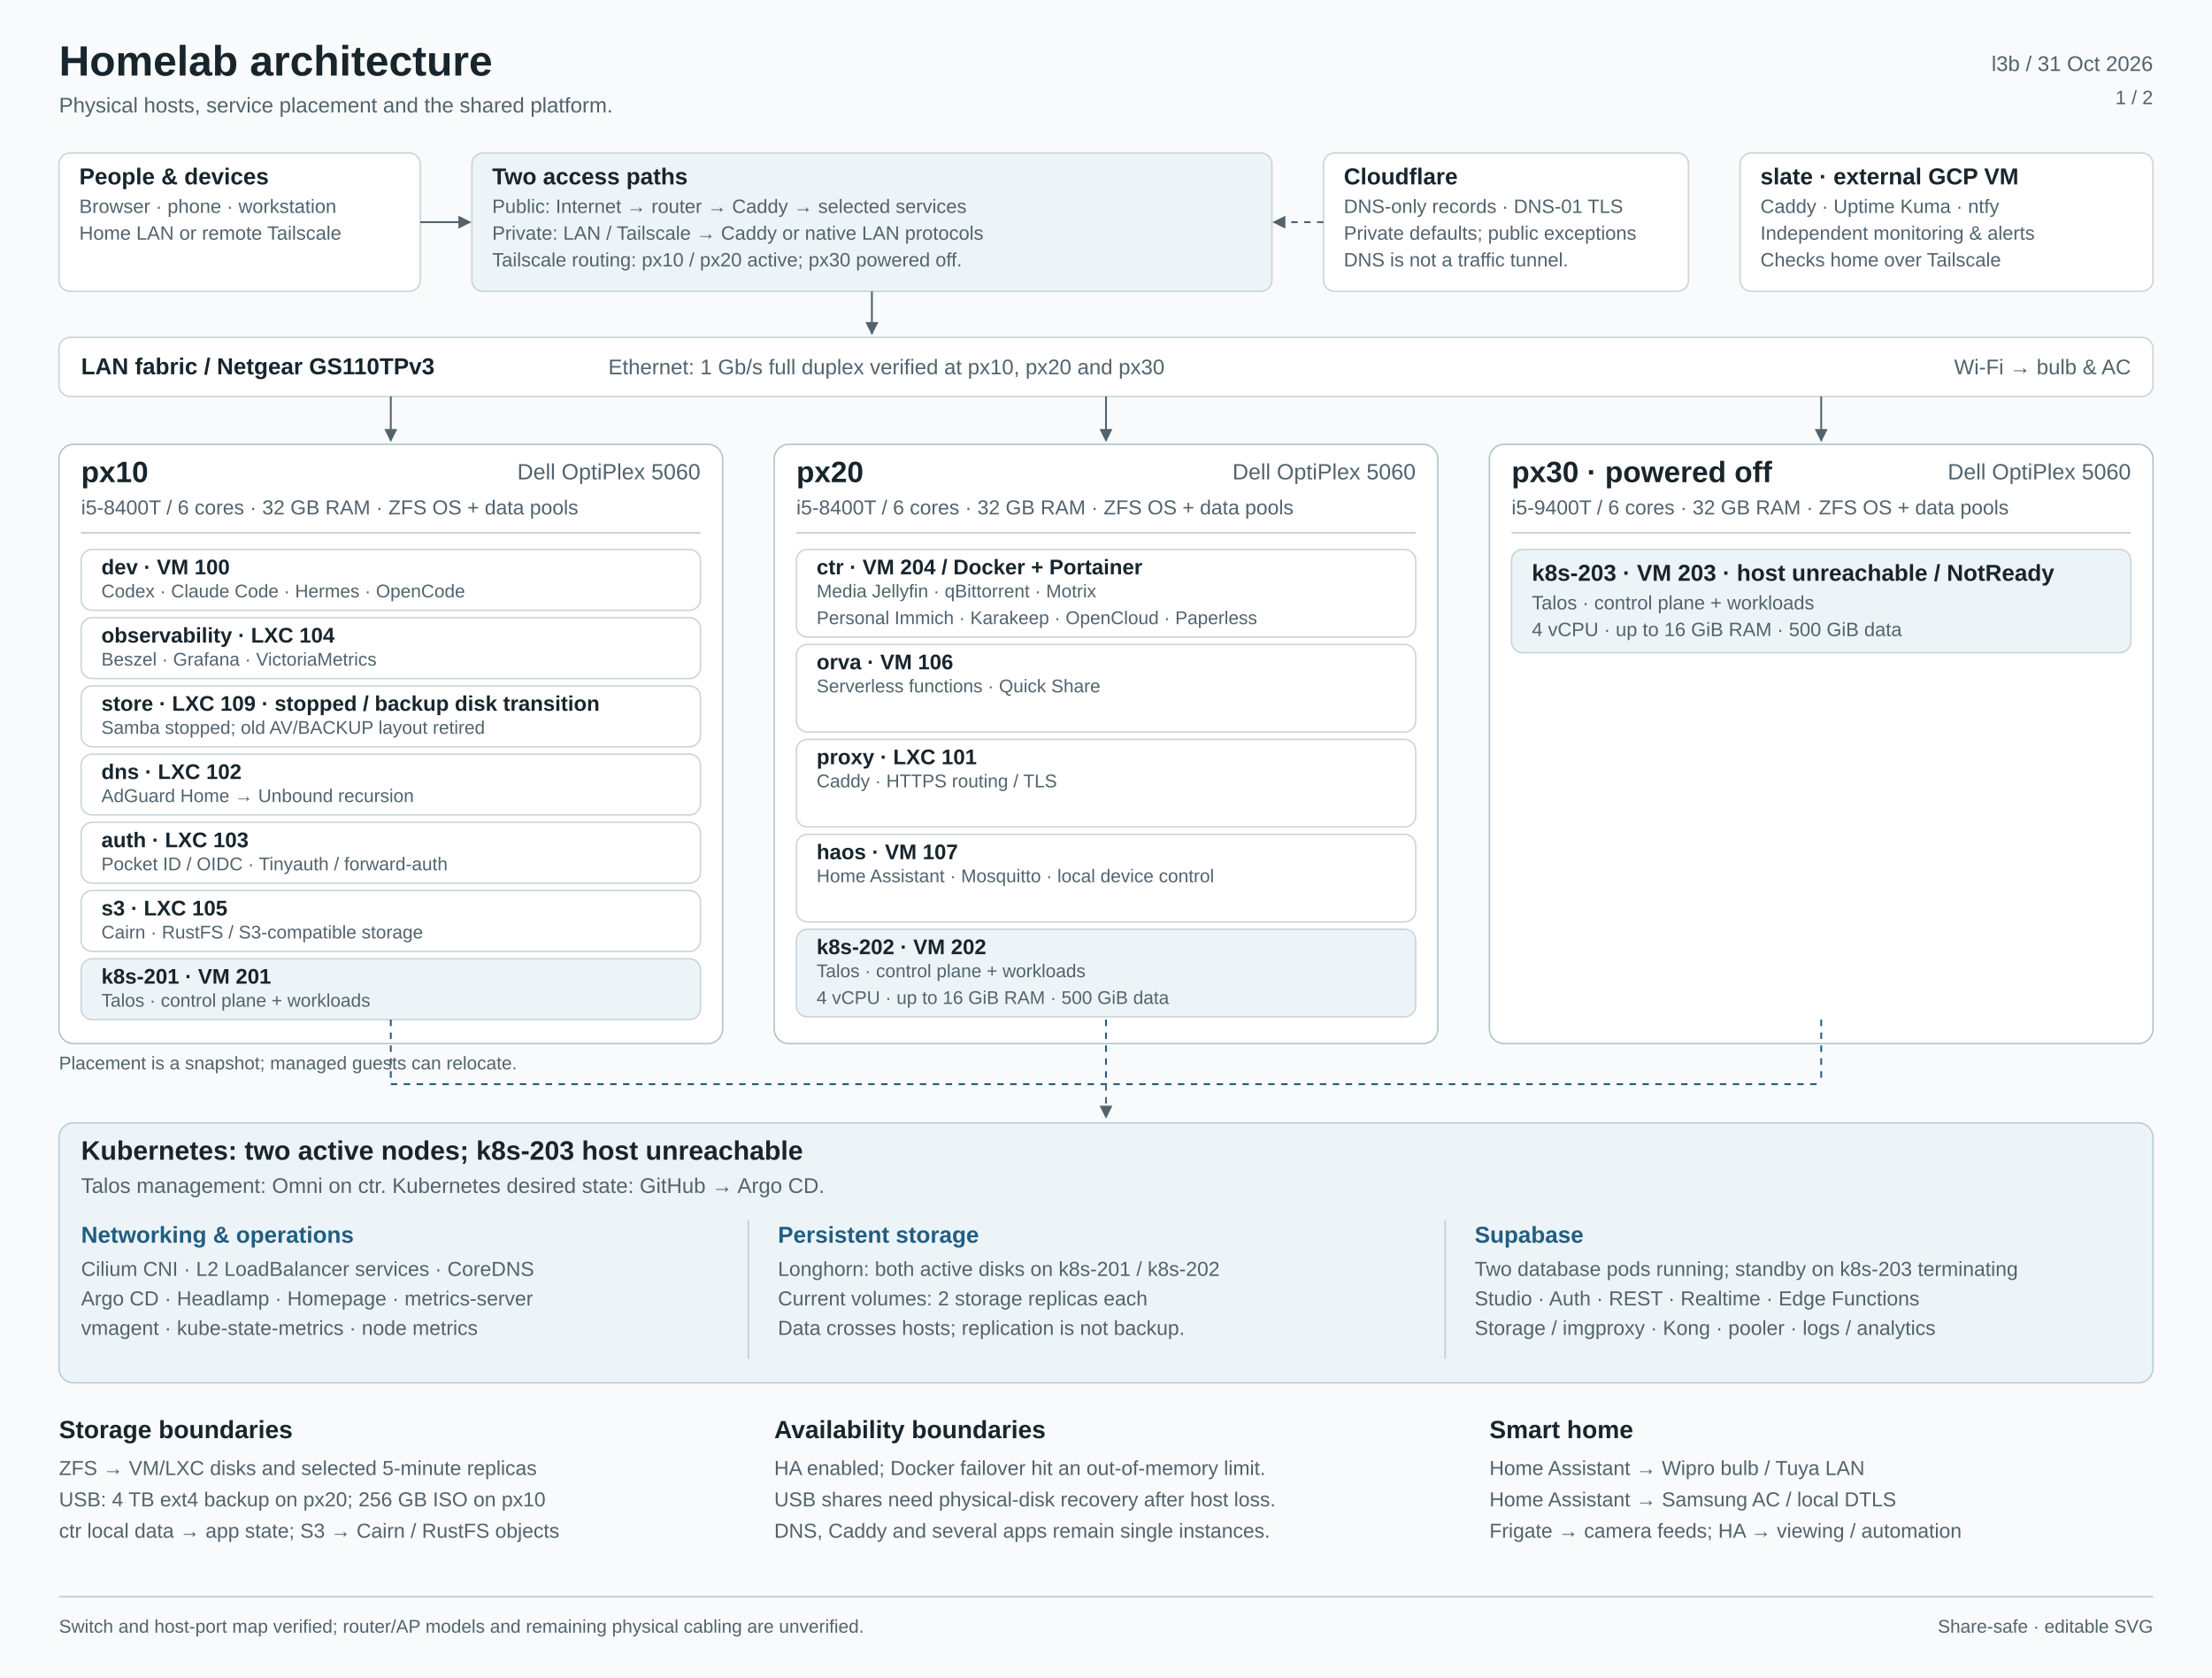
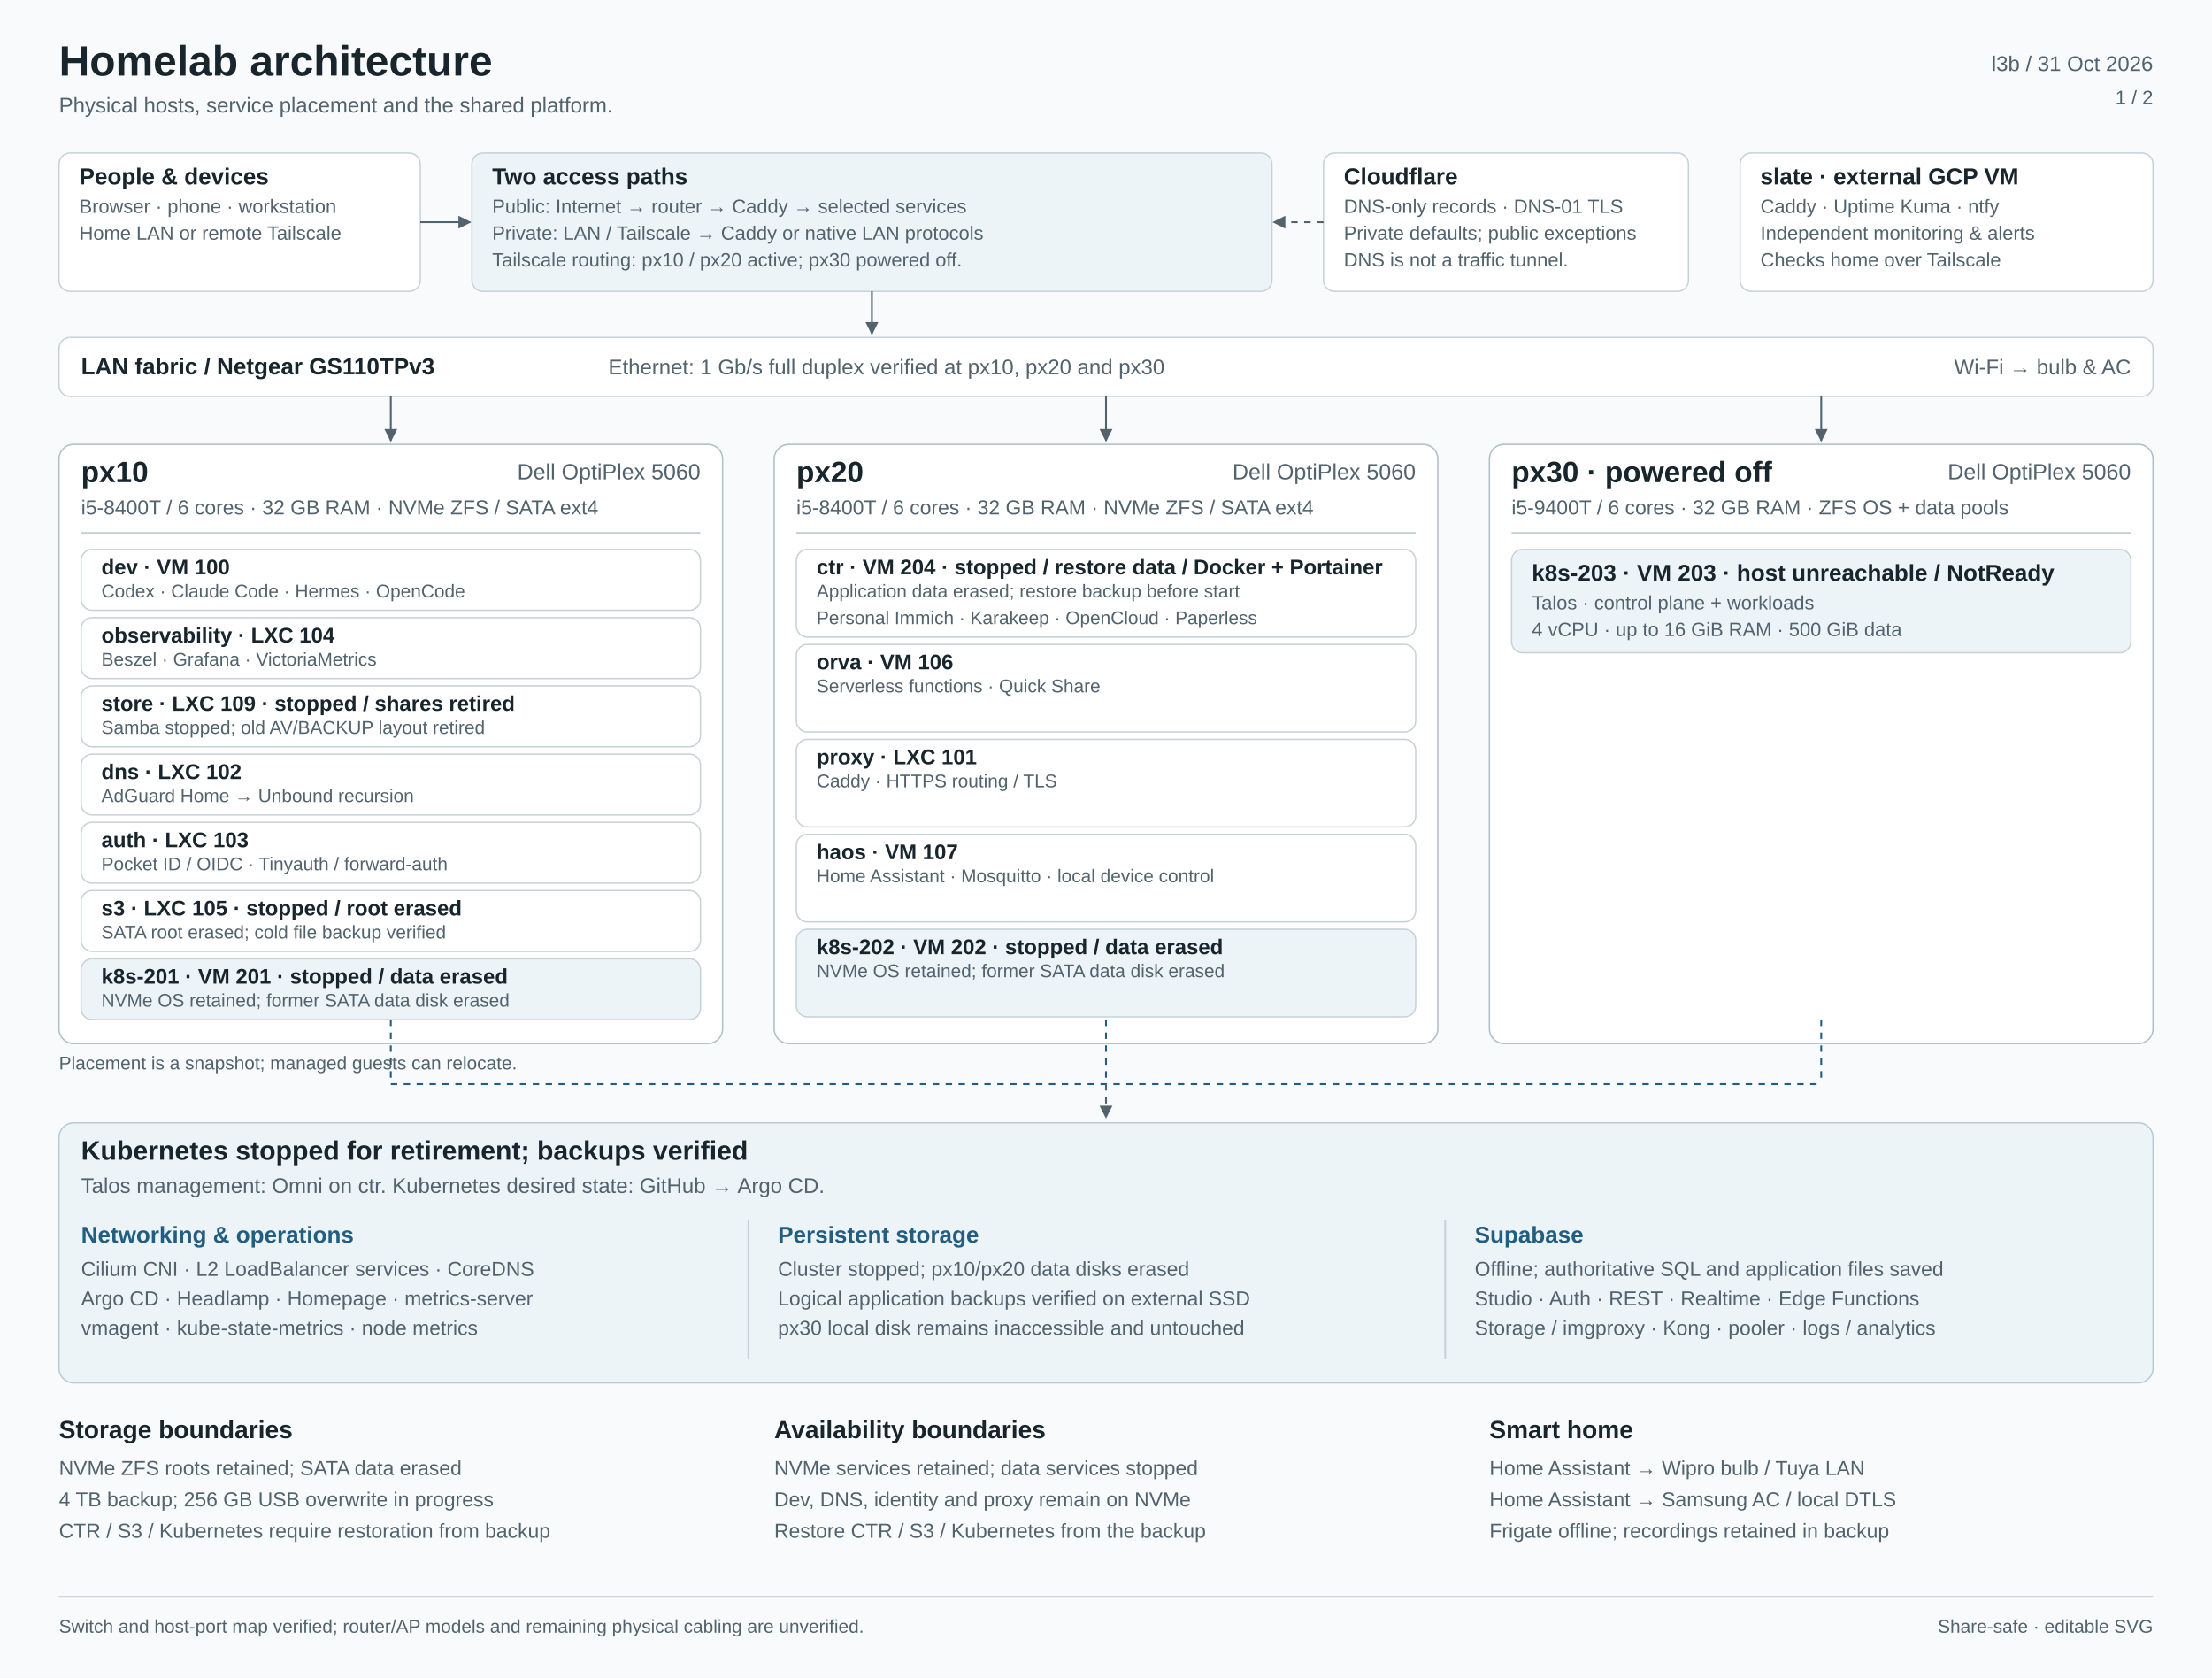
<svg xmlns="http://www.w3.org/2000/svg" width="2400" height="1820" viewBox="0 0 2400 1820" role="img" aria-labelledby="title desc">
  <defs>
    <marker id="arrow" viewBox="0 0 10 10" refX="9" refY="5" markerWidth="7" markerHeight="7" orient="auto-start-reverse">
      <path d="M 0 0 L 10 5 L 0 10 z" fill="#52636d" />
    </marker>
    <marker id="tealArrow" viewBox="0 0 10 10" refX="9" refY="5" markerWidth="7" markerHeight="7" orient="auto-start-reverse">
      <path d="M 0 0 L 10 5 L 0 10 z" fill="#25675d" />
    </marker>
  </defs>
  <rect width="2400" height="1820" fill="#f8fafb" />
  <g font-family="Arial, Liberation Sans, sans-serif">
    <text x="64" y="82" font-size="46" fill="#18252c" font-weight="600">Homelab architecture</text>
    <text x="64" y="122" font-size="23" fill="#52636d" font-weight="400">Physical hosts, service placement and the shared platform.</text>
    <text x="2336" y="77" font-size="23" fill="#52636d" font-weight="400" text-anchor="end">l3b / 31 Oct 2026</text>
    <text x="2336" y="113" font-size="21" fill="#52636d" font-weight="400" text-anchor="end">1 / 2</text>
    <g data-node="true">
      <rect x="64" y="166" width="392" height="150" rx="12" fill="#ffffff" stroke="#c7d2d7" stroke-width="1.5" />
      <text x="86" y="200" font-size="25" fill="#18252c" font-weight="600">People &amp; devices</text>
      <text x="86" y="231" font-size="21" fill="#52636d" font-weight="400">Browser · phone · workstation</text>
      <text x="86" y="260" font-size="21" fill="#52636d" font-weight="400">Home LAN or remote Tailscale</text>
    </g>
    <g data-node="true">
      <rect x="512" y="166" width="868" height="150" rx="12" fill="#edf4f8" stroke="#c7d2d7" stroke-width="1.5" />
      <text x="534" y="200" font-size="25" fill="#18252c" font-weight="600">Two access paths</text>
      <text x="534" y="231" font-size="21" fill="#52636d" font-weight="400">Public: Internet → router → Caddy → selected services</text>
      <text x="534" y="260" font-size="21" fill="#52636d" font-weight="400">Private: LAN / Tailscale → Caddy or native LAN protocols</text>
      <text x="534" y="289" font-size="21" fill="#52636d" font-weight="400">Tailscale routing: px10 / px20 active; px30 powered off.</text>
    </g>
    <g data-node="true">
      <rect x="1436" y="166" width="396" height="150" rx="12" fill="#ffffff" stroke="#c7d2d7" stroke-width="1.5" />
      <text x="1458" y="200" font-size="25" fill="#18252c" font-weight="600">Cloudflare</text>
      <text x="1458" y="231" font-size="21" fill="#52636d" font-weight="400">DNS-only records · DNS-01 TLS</text>
      <text x="1458" y="260" font-size="21" fill="#52636d" font-weight="400">Private defaults; public exceptions</text>
      <text x="1458" y="289" font-size="21" fill="#52636d" font-weight="400">DNS is not a traffic tunnel.</text>
    </g>
    <g data-node="true">
      <rect x="1888" y="166" width="448" height="150" rx="12" fill="#ffffff" stroke="#c7d2d7" stroke-width="1.5" />
      <text x="1910" y="200" font-size="25" fill="#18252c" font-weight="600">slate · external GCP VM</text>
      <text x="1910" y="231" font-size="21" fill="#52636d" font-weight="400">Caddy · Uptime Kuma · ntfy</text>
      <text x="1910" y="260" font-size="21" fill="#52636d" font-weight="400">Independent monitoring &amp; alerts</text>
      <text x="1910" y="289" font-size="21" fill="#52636d" font-weight="400">Checks home over Tailscale</text>
    </g>
    <path d="M456 241H510" fill="none" stroke="#52636d" stroke-width="2" stroke-linejoin="round" marker-end="url(#arrow)" />
    <path d="M1436 241H1382" fill="none" stroke="#52636d" stroke-width="2" stroke-linejoin="round" stroke-dasharray="7 7" marker-end="url(#arrow)" />
    <path d="M946 316V362" fill="none" stroke="#52636d" stroke-width="2" stroke-linejoin="round" marker-end="url(#arrow)" />
    <rect x="64" y="366" width="2272" height="64" rx="12" fill="#ffffff" stroke="#c7d2d7" stroke-width="1.5" />
    <text x="88" y="406" font-size="25" fill="#18252c" font-weight="600">LAN fabric / Netgear GS110TPv3</text>
    <text x="660" y="406" font-size="23" fill="#52636d" font-weight="400">Ethernet: 1 Gb/s full duplex verified at px10, px20 and px30</text>
    <text x="2312" y="406" font-size="23" fill="#52636d" font-weight="400" text-anchor="end">Wi-Fi → bulb &amp; AC</text>
    <path d="M424 430V478" fill="none" stroke="#52636d" stroke-width="2" stroke-linejoin="round" marker-end="url(#arrow)" />
    <path d="M1200 430V478" fill="none" stroke="#52636d" stroke-width="2" stroke-linejoin="round" marker-end="url(#arrow)" />
    <path d="M1976 430V478" fill="none" stroke="#52636d" stroke-width="2" stroke-linejoin="round" marker-end="url(#arrow)" />
    <rect x="64" y="482" width="720" height="650" rx="16" fill="#ffffff" stroke="#aebfc7" stroke-width="1.5" />
    <text x="88" y="523" font-size="32" fill="#18252c" font-weight="600">px10</text>
    <text x="760" y="520" font-size="24" fill="#52636d" font-weight="400" text-anchor="end">Dell OptiPlex 5060</text>
-     <text x="88" y="558" font-size="22" fill="#52636d" font-weight="400">i5-8400T / 6 cores · 32 GB RAM · ZFS OS + data pools</text>
+     <text x="88" y="558" font-size="22" fill="#52636d" font-weight="400">i5-8400T / 6 cores · 32 GB RAM · NVMe ZFS / SATA ext4</text>
    <path d="M88 578H760" fill="none" stroke="#c7d2d7" stroke-width="2" stroke-linejoin="round" />
    <rect x="840" y="482" width="720" height="650" rx="16" fill="#ffffff" stroke="#aebfc7" stroke-width="1.5" />
    <text x="864" y="523" font-size="32" fill="#18252c" font-weight="600">px20</text>
    <text x="1536" y="520" font-size="24" fill="#52636d" font-weight="400" text-anchor="end">Dell OptiPlex 5060</text>
-     <text x="864" y="558" font-size="22" fill="#52636d" font-weight="400">i5-8400T / 6 cores · 32 GB RAM · ZFS OS + data pools</text>
+     <text x="864" y="558" font-size="22" fill="#52636d" font-weight="400">i5-8400T / 6 cores · 32 GB RAM · NVMe ZFS / SATA ext4</text>
    <path d="M864 578H1536" fill="none" stroke="#c7d2d7" stroke-width="2" stroke-linejoin="round" />
    <rect x="1616" y="482" width="720" height="650" rx="16" fill="#ffffff" stroke="#aebfc7" stroke-width="1.5" />
    <text x="1640" y="523" font-size="32" fill="#18252c" font-weight="600">px30 · powered off</text>
    <text x="2312" y="520" font-size="24" fill="#52636d" font-weight="400" text-anchor="end">Dell OptiPlex 5060</text>
    <text x="1640" y="558" font-size="22" fill="#52636d" font-weight="400">i5-9400T / 6 cores · 32 GB RAM · ZFS OS + data pools</text>
    <path d="M1640 578H2312" fill="none" stroke="#c7d2d7" stroke-width="2" stroke-linejoin="round" />
    <g data-node="true">
      <rect x="88" y="596" width="672" height="66" rx="12" fill="#ffffff" stroke="#c7d2d7" stroke-width="1.5" />
      <text x="110" y="623" font-size="23" fill="#18252c" font-weight="600">dev · VM 100</text>
      <text x="110" y="648" font-size="20" fill="#52636d" font-weight="400">Codex · Claude Code · Hermes · OpenCode</text>
    </g>
    <g data-node="true">
      <rect x="88" y="670" width="672" height="66" rx="12" fill="#ffffff" stroke="#c7d2d7" stroke-width="1.5" />
      <text x="110" y="697" font-size="23" fill="#18252c" font-weight="600">observability · LXC 104</text>
      <text x="110" y="722" font-size="20" fill="#52636d" font-weight="400">Beszel · Grafana · VictoriaMetrics</text>
    </g>
    <g data-node="true">
      <rect x="88" y="744" width="672" height="66" rx="12" fill="#ffffff" stroke="#c7d2d7" stroke-width="1.5" />
-       <text x="110" y="771" font-size="23" fill="#18252c" font-weight="600">store · LXC 109 · stopped / backup disk transition</text>
+       <text x="110" y="771" font-size="23" fill="#18252c" font-weight="600">store · LXC 109 · stopped / shares retired</text>
      <text x="110" y="796" font-size="20" fill="#52636d" font-weight="400">Samba stopped; old AV/BACKUP layout retired</text>
    </g>
    <g data-node="true">
      <rect x="864" y="596" width="672" height="95" rx="12" fill="#ffffff" stroke="#c7d2d7" stroke-width="1.5" />
-       <text x="886" y="623" font-size="23" fill="#18252c" font-weight="600">ctr · VM 204 / Docker + Portainer</text>
-       <text x="886" y="648" font-size="20" fill="#52636d" font-weight="400">Media       Jellyfin · qBittorrent · Motrix</text>
+       <text x="886" y="623" font-size="23" fill="#18252c" font-weight="600">ctr · VM 204 · stopped / restore data / Docker + Portainer</text>
+       <text x="886" y="648" font-size="20" fill="#52636d" font-weight="400">Application data erased; restore backup before start</text>
      <text x="886" y="677" font-size="20" fill="#52636d" font-weight="400">Personal   Immich · Karakeep · OpenCloud · Paperless</text>
    </g>
    <g data-node="true">
      <rect x="864" y="699" width="672" height="95" rx="12" fill="#ffffff" stroke="#c7d2d7" stroke-width="1.5" />
      <text x="886" y="726" font-size="23" fill="#18252c" font-weight="600">orva · VM 106</text>
      <text x="886" y="751" font-size="20" fill="#52636d" font-weight="400">Serverless functions · Quick Share</text>
    </g>
    <g data-node="true">
      <rect x="864" y="802" width="672" height="95" rx="12" fill="#ffffff" stroke="#c7d2d7" stroke-width="1.5" />
      <text x="886" y="829" font-size="23" fill="#18252c" font-weight="600">proxy · LXC 101</text>
      <text x="886" y="854" font-size="20" fill="#52636d" font-weight="400">Caddy · HTTPS routing / TLS</text>
    </g>
    <g data-node="true">
      <rect x="88" y="818" width="672" height="66" rx="12" fill="#ffffff" stroke="#c7d2d7" stroke-width="1.5" />
      <text x="110" y="845" font-size="23" fill="#18252c" font-weight="600">dns · LXC 102</text>
      <text x="110" y="870" font-size="20" fill="#52636d" font-weight="400">AdGuard Home → Unbound recursion</text>
    </g>
    <g data-node="true">
      <rect x="88" y="892" width="672" height="66" rx="12" fill="#ffffff" stroke="#c7d2d7" stroke-width="1.5" />
      <text x="110" y="919" font-size="23" fill="#18252c" font-weight="600">auth · LXC 103</text>
      <text x="110" y="944" font-size="20" fill="#52636d" font-weight="400">Pocket ID / OIDC · Tinyauth / forward-auth</text>
    </g>
    <g data-node="true">
      <rect x="88" y="966" width="672" height="66" rx="12" fill="#ffffff" stroke="#c7d2d7" stroke-width="1.5" />
-       <text x="110" y="993" font-size="23" fill="#18252c" font-weight="600">s3 · LXC 105</text>
-       <text x="110" y="1018" font-size="20" fill="#52636d" font-weight="400">Cairn · RustFS / S3-compatible storage</text>
+       <text x="110" y="993" font-size="23" fill="#18252c" font-weight="600">s3 · LXC 105 · stopped / root erased</text>
+       <text x="110" y="1018" font-size="20" fill="#52636d" font-weight="400">SATA root erased; cold file backup verified</text>
    </g>
    <g data-node="true">
      <rect x="864" y="905" width="672" height="95" rx="12" fill="#ffffff" stroke="#c7d2d7" stroke-width="1.5" />
      <text x="886" y="932" font-size="23" fill="#18252c" font-weight="600">haos · VM 107</text>
      <text x="886" y="957" font-size="20" fill="#52636d" font-weight="400">Home Assistant · Mosquitto · local device control</text>
    </g>
    <g data-node="true">
      <rect x="88" y="1040" width="672" height="66" rx="12" fill="#edf4f8" stroke="#c7d2d7" stroke-width="1.5" />
-       <text x="110" y="1067" font-size="23" fill="#18252c" font-weight="600">k8s-201 · VM 201</text>
-       <text x="110" y="1092" font-size="20" fill="#52636d" font-weight="400">Talos · control plane + workloads</text>
+       <text x="110" y="1067" font-size="23" fill="#18252c" font-weight="600">k8s-201 · VM 201 · stopped / data erased</text>
+       <text x="110" y="1092" font-size="20" fill="#52636d" font-weight="400">NVMe OS retained; former SATA data disk erased</text>
    </g>
    <g data-node="true">
      <rect x="864" y="1008" width="672" height="95" rx="12" fill="#edf4f8" stroke="#c7d2d7" stroke-width="1.5" />
-       <text x="886" y="1035" font-size="23" fill="#18252c" font-weight="600">k8s-202 · VM 202</text>
-       <text x="886" y="1060" font-size="20" fill="#52636d" font-weight="400">Talos · control plane + workloads</text>
-       <text x="886" y="1089" font-size="20" fill="#52636d" font-weight="400">4 vCPU · up to 16 GiB RAM · 500 GiB data</text>
+       <text x="886" y="1035" font-size="23" fill="#18252c" font-weight="600">k8s-202 · VM 202 · stopped / data erased</text>
+       <text x="886" y="1060" font-size="20" fill="#52636d" font-weight="400">NVMe OS retained; former SATA data disk erased</text>
    </g>
    <g data-node="true">
      <rect x="1640" y="596" width="672" height="112" rx="12" fill="#edf4f8" stroke="#c7d2d7" stroke-width="1.5" />
      <text x="1662" y="630" font-size="25" fill="#18252c" font-weight="600">k8s-203 · VM 203 · host unreachable / NotReady</text>
      <text x="1662" y="661" font-size="21" fill="#52636d" font-weight="400">Talos · control plane + workloads</text>
      <text x="1662" y="690" font-size="21" fill="#52636d" font-weight="400">4 vCPU · up to 16 GiB RAM · 500 GiB data</text>
    </g>
    <path d="M424 1106V1176" fill="none" stroke="#225d82" stroke-width="2" stroke-linejoin="round" stroke-dasharray="7 7" />
    <path d="M1200 1106V1176" fill="none" stroke="#225d82" stroke-width="2" stroke-linejoin="round" stroke-dasharray="7 7" />
    <path d="M1976 1106V1176" fill="none" stroke="#225d82" stroke-width="2" stroke-linejoin="round" stroke-dasharray="7 7" />
    <path d="M424 1176H1976" fill="none" stroke="#225d82" stroke-width="2" stroke-linejoin="round" stroke-dasharray="7 7" />
    <path d="M1200 1176V1212" fill="none" stroke="#52636d" stroke-width="2" stroke-linejoin="round" stroke-dasharray="7 7" marker-end="url(#arrow)" />
    <text x="64" y="1160" font-size="20" fill="#52636d" font-weight="400">Placement is a snapshot; managed guests can relocate.</text>
    <rect x="64" y="1218" width="2272" height="282" rx="16" fill="#edf4f8" stroke="#b5cbd8" stroke-width="1.5" />
-     <text x="88" y="1258" font-size="29" fill="#18252c" font-weight="600">Kubernetes: two active nodes; k8s-203 host unreachable</text>
+     <text x="88" y="1258" font-size="29" fill="#18252c" font-weight="600">Kubernetes stopped for retirement; backups verified</text>
    <text x="88" y="1294" font-size="23" fill="#52636d" font-weight="400">Talos management: Omni on ctr. Kubernetes desired state: GitHub → Argo CD.</text>
    <path d="M812 1324V1474" fill="none" stroke="#c7d2d7" stroke-width="2" stroke-linejoin="round" />
    <path d="M1568 1324V1474" fill="none" stroke="#c7d2d7" stroke-width="2" stroke-linejoin="round" />
    <text x="88" y="1348" font-size="25" fill="#225d82" font-weight="600">Networking &amp; operations</text>
    <text x="88" y="1384" font-size="22" fill="#52636d" font-weight="400">Cilium CNI · L2 LoadBalancer services · CoreDNS</text>
    <text x="88" y="1416" font-size="22" fill="#52636d" font-weight="400">Argo CD · Headlamp · Homepage · metrics-server</text>
    <text x="88" y="1448" font-size="22" fill="#52636d" font-weight="400">vmagent · kube-state-metrics · node metrics</text>
    <text x="844" y="1348" font-size="25" fill="#225d82" font-weight="600">Persistent storage</text>
-     <text x="844" y="1384" font-size="22" fill="#52636d" font-weight="400">Longhorn: both active disks on k8s-201 / k8s-202</text>
-     <text x="844" y="1416" font-size="22" fill="#52636d" font-weight="400">Current volumes: 2 storage replicas each</text>
-     <text x="844" y="1448" font-size="22" fill="#52636d" font-weight="400">Data crosses hosts; replication is not backup.</text>
+     <text x="844" y="1384" font-size="22" fill="#52636d" font-weight="400">Cluster stopped; px10/px20 data disks erased</text>
+     <text x="844" y="1416" font-size="22" fill="#52636d" font-weight="400">Logical application backups verified on external SSD</text>
+     <text x="844" y="1448" font-size="22" fill="#52636d" font-weight="400">px30 local disk remains inaccessible and untouched</text>
    <text x="1600" y="1348" font-size="25" fill="#225d82" font-weight="600">Supabase</text>
-     <text x="1600" y="1384" font-size="22" fill="#52636d" font-weight="400">Two database pods running; standby on k8s-203 terminating</text>
+     <text x="1600" y="1384" font-size="22" fill="#52636d" font-weight="400">Offline; authoritative SQL and application files saved</text>
    <text x="1600" y="1416" font-size="22" fill="#52636d" font-weight="400">Studio · Auth · REST · Realtime · Edge Functions</text>
    <text x="1600" y="1448" font-size="22" fill="#52636d" font-weight="400">Storage / imgproxy · Kong · pooler · logs / analytics</text>
    <text x="64" y="1560" font-size="27" fill="#18252c" font-weight="600">Storage boundaries</text>
    <text x="840" y="1560" font-size="27" fill="#18252c" font-weight="600">Availability boundaries</text>
    <text x="1616" y="1560" font-size="27" fill="#18252c" font-weight="600">Smart home</text>
-     <text x="64" y="1600" font-size="22" fill="#52636d" font-weight="400">ZFS → VM/LXC disks and selected 5-minute replicas</text>
-     <text x="64" y="1634" font-size="22" fill="#52636d" font-weight="400">USB: 4 TB ext4 backup on px20; 256 GB ISO on px10</text>
-     <text x="64" y="1668" font-size="22" fill="#52636d" font-weight="400">ctr local data → app state; S3 → Cairn / RustFS objects</text>
-     <text x="840" y="1600" font-size="22" fill="#52636d" font-weight="400">HA enabled; Docker failover hit an out-of-memory limit.</text>
-     <text x="840" y="1634" font-size="22" fill="#52636d" font-weight="400">USB shares need physical-disk recovery after host loss.</text>
-     <text x="840" y="1668" font-size="22" fill="#52636d" font-weight="400">DNS, Caddy and several apps remain single instances.</text>
+     <text x="64" y="1600" font-size="22" fill="#52636d" font-weight="400">NVMe ZFS roots retained; SATA data erased</text>
+     <text x="64" y="1634" font-size="22" fill="#52636d" font-weight="400">4 TB backup; 256 GB USB overwrite in progress</text>
+     <text x="64" y="1668" font-size="22" fill="#52636d" font-weight="400">CTR / S3 / Kubernetes require restoration from backup</text>
+     <text x="840" y="1600" font-size="22" fill="#52636d" font-weight="400">NVMe services retained; data services stopped</text>
+     <text x="840" y="1634" font-size="22" fill="#52636d" font-weight="400">Dev, DNS, identity and proxy remain on NVMe</text>
+     <text x="840" y="1668" font-size="22" fill="#52636d" font-weight="400">Restore CTR / S3 / Kubernetes from the backup</text>
    <text x="1616" y="1600" font-size="22" fill="#52636d" font-weight="400">Home Assistant → Wipro bulb / Tuya LAN</text>
    <text x="1616" y="1634" font-size="22" fill="#52636d" font-weight="400">Home Assistant → Samsung AC / local DTLS</text>
-     <text x="1616" y="1668" font-size="22" fill="#52636d" font-weight="400">Frigate → camera feeds; HA → viewing / automation</text>
+     <text x="1616" y="1668" font-size="22" fill="#52636d" font-weight="400">Frigate offline; recordings retained in backup</text>
    <path d="M64 1732H2336" fill="none" stroke="#c7d2d7" stroke-width="2" stroke-linejoin="round" />
    <text x="64" y="1771" font-size="20" fill="#52636d" font-weight="400">Switch and host-port map verified; router/AP models and remaining physical cabling are unverified.</text>
    <text x="2336" y="1771" font-size="20" fill="#52636d" font-weight="400" text-anchor="end">Share-safe · editable SVG</text>
  </g>
</svg>
